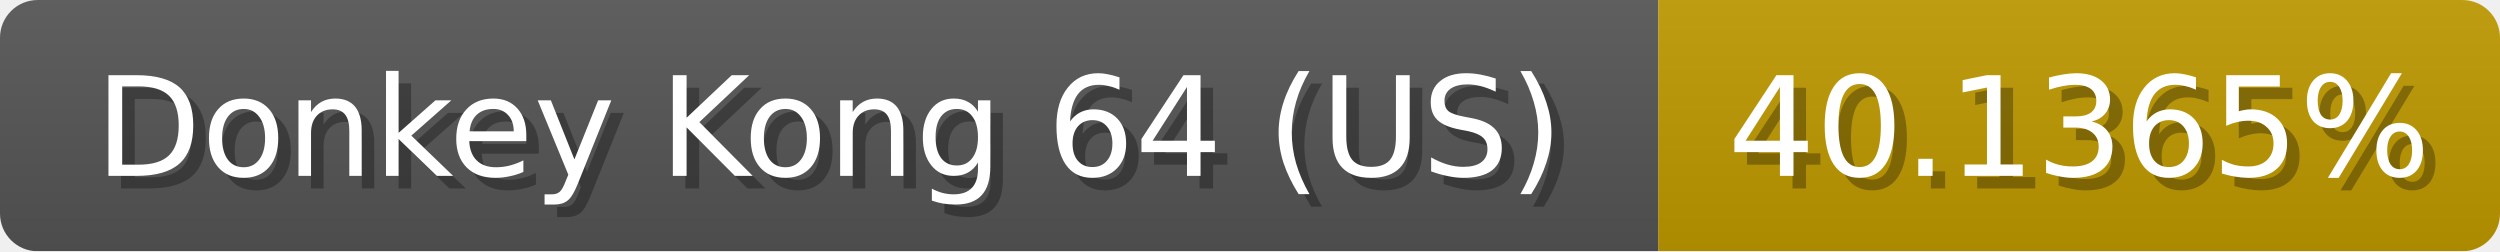
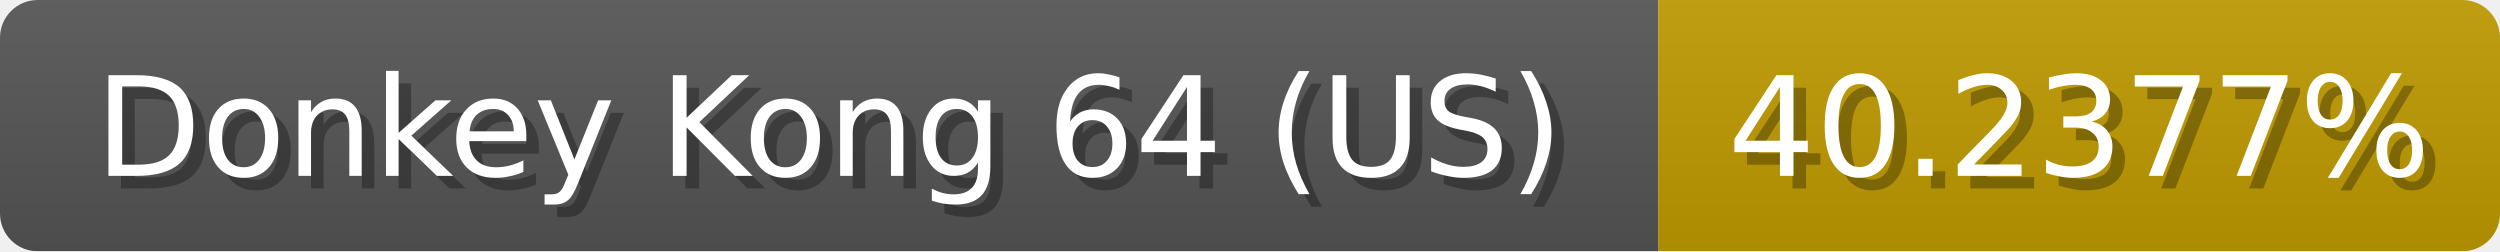
<svg xmlns="http://www.w3.org/2000/svg" width="199" height="20">
  <linearGradient id="b" x2="0" y2="100%">
    <stop offset="0" stop-color="#bbb" stop-opacity=".1" />
    <stop offset="1" stop-opacity=".1" />
  </linearGradient>
  <mask id="anybadge_1">
    <rect width="199" height="20" rx="3" fill="#fff" />
  </mask>
  <g mask="url(#anybadge_1)">
    <path fill="#555" d="M0 0h132v20H0z" />
-     <path fill="#c09a00" d="M132 0h67v20H132z" />
+     <path fill="#c09b00" d="M132 0h67v20H132z" />
    <path fill="url(#b)" d="M0 0h199v20H0z" />
  </g>
  <g fill="#fff" text-anchor="middle" font-family="DejaVu Sans,Verdana,Geneva,sans-serif" font-size="11">
    <text x="67.0" y="15" fill="#010101" fill-opacity=".3">Donkey Kong 64 (US)</text>
    <text x="66.0" y="14">Donkey Kong 64 (US)</text>
  </g>
  <g fill="#fff" text-anchor="middle" font-family="DejaVu Sans,Verdana,Geneva,sans-serif" font-size="11">
-     <text x="166.5" y="15" fill="#010101" fill-opacity=".3">40.1365%</text>
-     <text x="165.5" y="14">40.1365%</text>
+     <text x="166.5" y="15" fill="#010101" fill-opacity=".3">40.2377%</text>
+     <text x="165.5" y="14">40.2377%</text>
  </g>
</svg>
